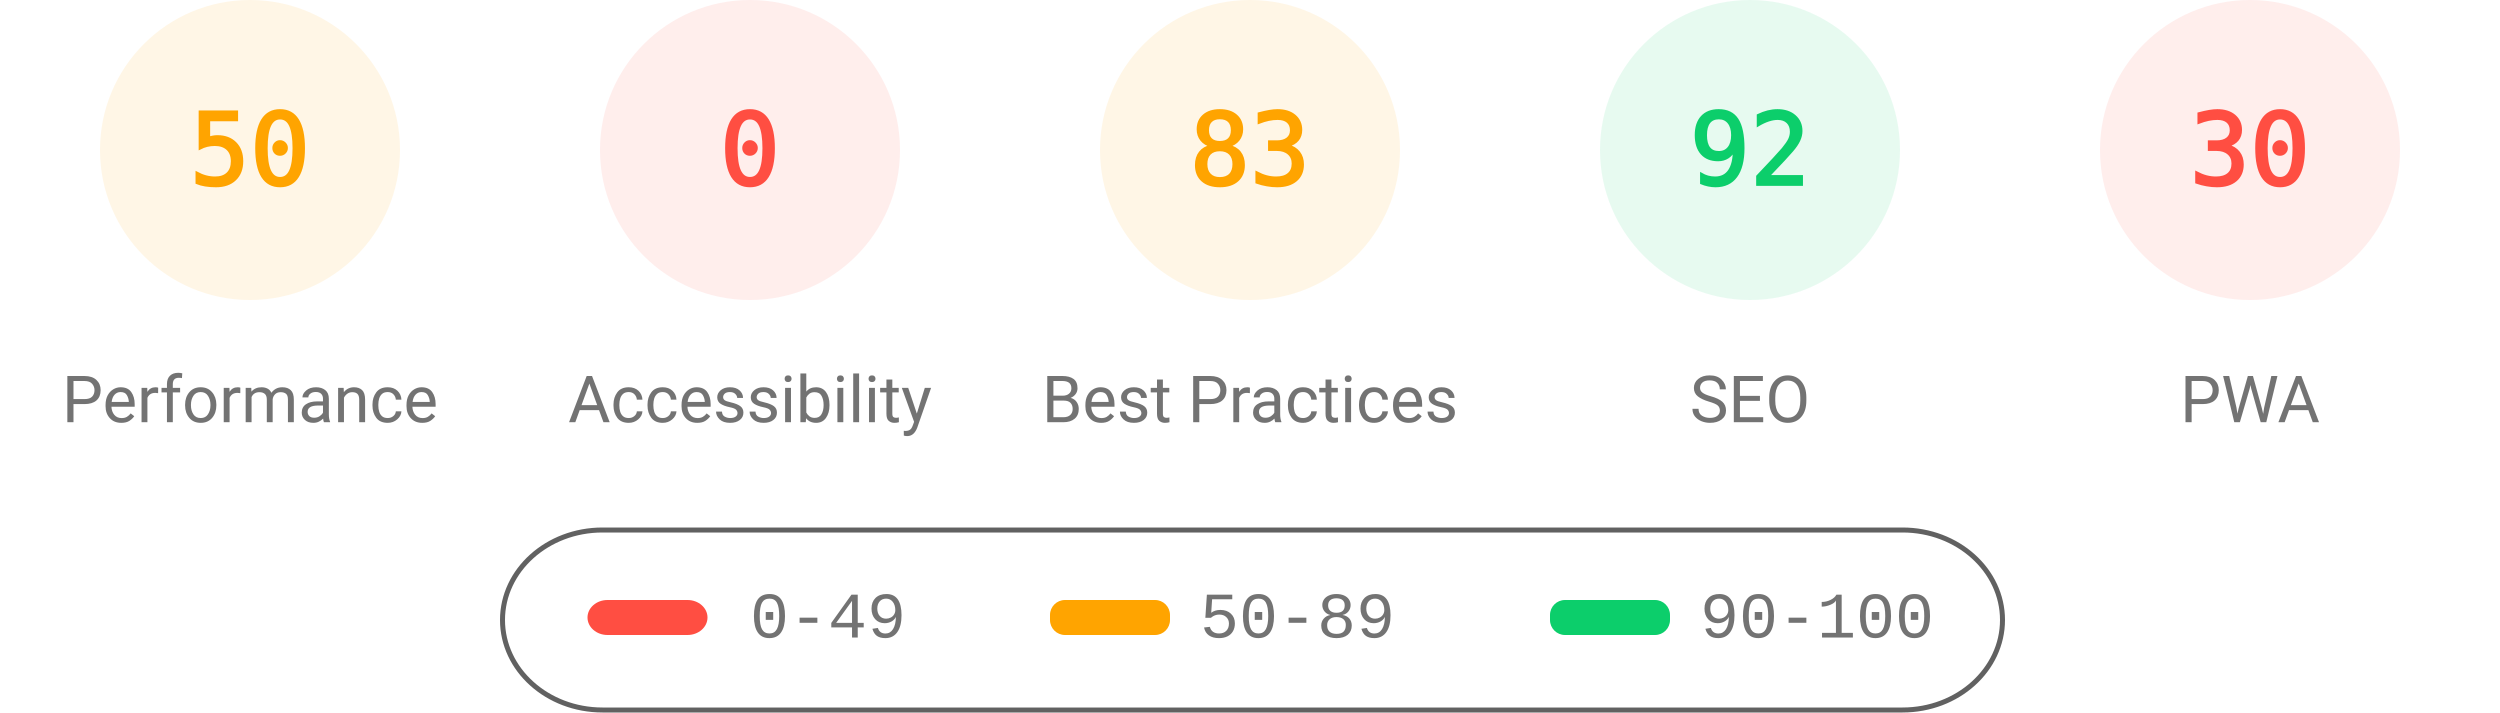
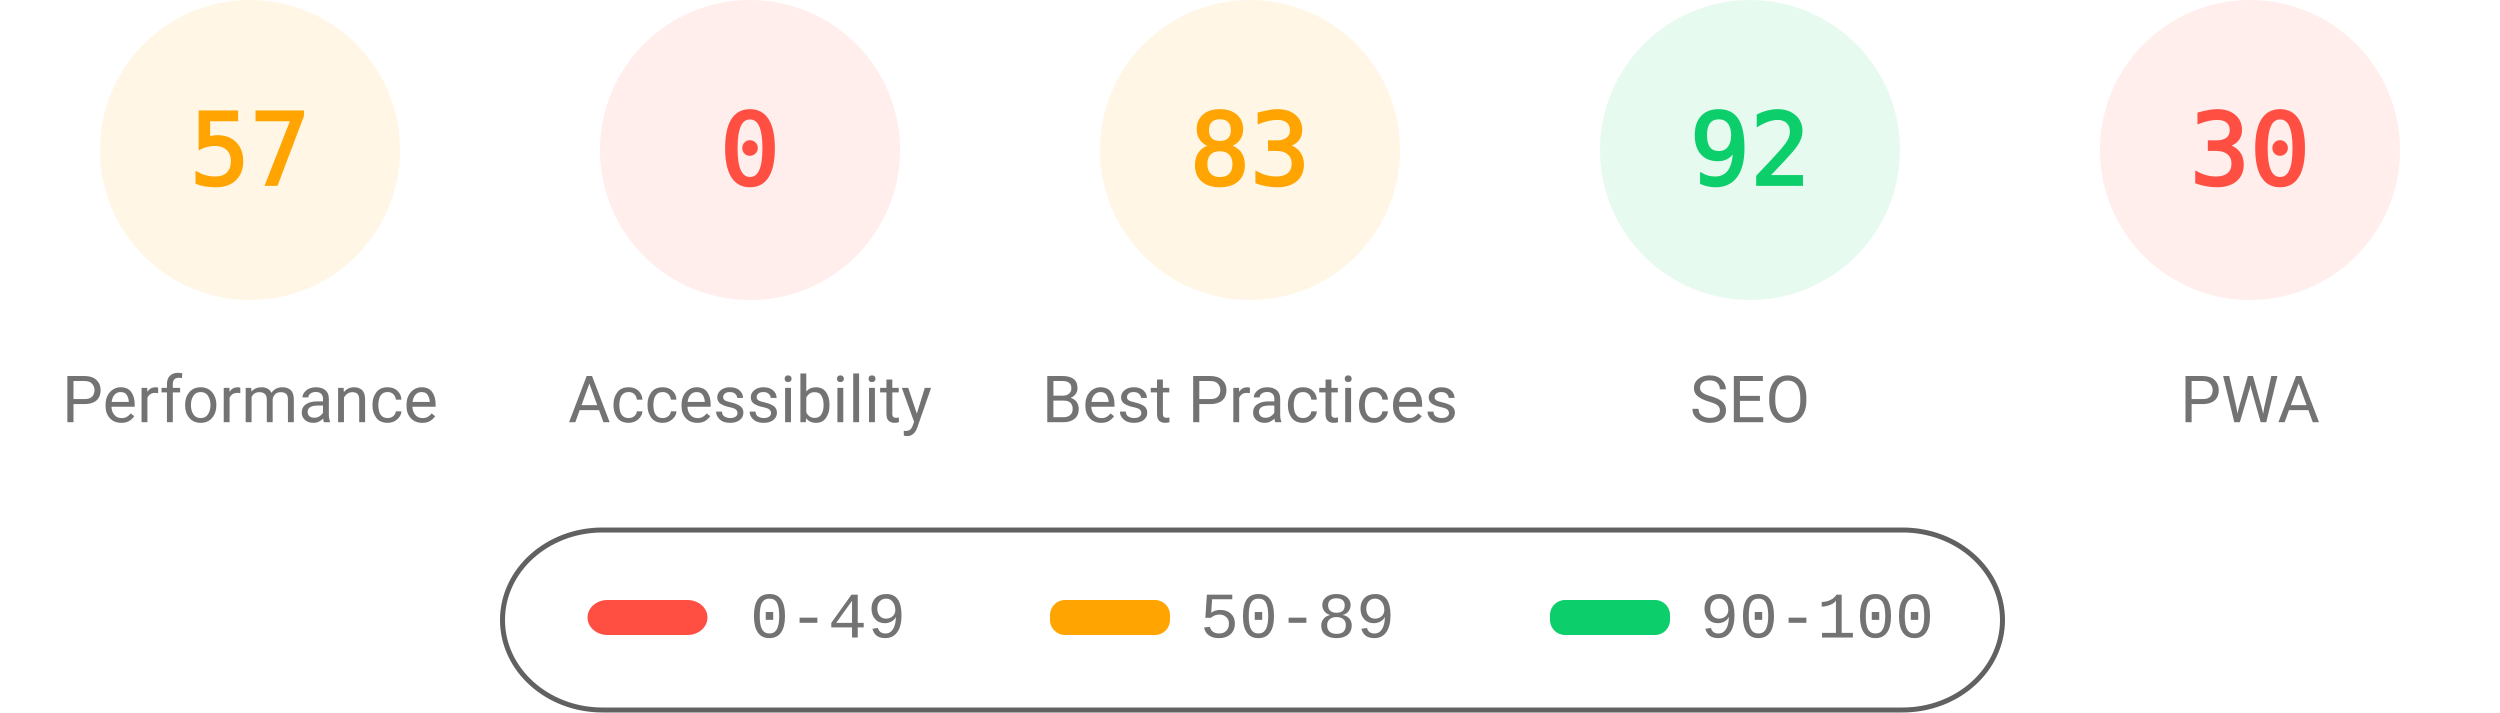
<svg xmlns="http://www.w3.org/2000/svg" fill="none" width="1000" height="285">
  <style>.gauge-base{opacity:.1}.gauge-arc{fill:none;animation-delay:250ms;stroke-linecap:round;transform:rotate(-90deg);transform-origin:100px 60px;animation:load-gauge 1s ease forwards}.guage-text{font-size:40px;font-family:monospace;text-align:center}.guage-red{color:#ff4e42;fill:#ff4e42;stroke:#ff4e42}.guage-orange{color:#ffa400;fill:#ffa400;stroke:#ffa400}.guage-green{color:#0cce6b;fill:#0cce6b;stroke:#0cce6b}.guage-undefined{color:#5c5c5c;fill:#5c5c5c;stroke:#5c5c5c}.guage-title{color:#737373;fill:#737373;stroke:none;font-size:26px;line-height:26px;font-family:Roboto,Halvetica,Arial,sans-serif}@keyframes load-gauge{from{stroke-dasharray:0 352.858}}</style>
  <svg class="guage-div guage-perf guage-orange" viewBox="0 0 200 200" width="200" height="200">
    <circle class="gauge-base" r="56" cx="100" cy="60" stroke-width="8" />
-     <circle class="gauge-arc guage-arc-1" r="56" cx="100" cy="60" stroke-width="8" style="stroke-dasharray:175.929,351.858" />
-     <text class="guage-text" x="100" y="60" alignment-baseline="central" dominant-baseline="central" text-anchor="middle">50</text>
+     <circle class="gauge-arc guage-arc-1" r="56" cx="100" cy="60" stroke-width="8" style="stroke-dasharray:200.559,351.858" />
+     <text class="guage-text" x="100" y="60" alignment-baseline="central" dominant-baseline="central" text-anchor="middle">57</text>
    <text class="guage-title" x="100" y="160" alignment-baseline="central" dominant-baseline="central" text-anchor="middle">Performance</text>
  </svg>
  <svg class="guage-div guage-acc guage-red" viewBox="0 0 200 200" width="200" height="200" x="200">
    <circle class="gauge-base" r="56" cx="100" cy="60" stroke-width="8" />
    <circle class="gauge-arc guage-arc-2" r="56" cx="100" cy="60" stroke-width="8" style="stroke-dasharray:0,351.858" />
    <text class="guage-text" x="100" y="60" alignment-baseline="central" dominant-baseline="central" text-anchor="middle">0</text>
    <text class="guage-title" x="100" y="160" alignment-baseline="central" dominant-baseline="central" text-anchor="middle">Accessibility</text>
  </svg>
  <svg class="guage-div guage-best guage-orange" viewBox="0 0 200 200" width="200" height="200" x="400">
    <circle class="gauge-base" r="56" cx="100" cy="60" stroke-width="8" />
    <circle class="gauge-arc guage-arc-3" r="56" cx="100" cy="60" stroke-width="8" style="stroke-dasharray:292.042,351.858" />
    <text class="guage-text" x="100" y="60" alignment-baseline="central" dominant-baseline="central" text-anchor="middle">83</text>
    <text class="guage-title" x="100" y="160" alignment-baseline="central" dominant-baseline="central" text-anchor="middle">Best Practices</text>
  </svg>
  <svg class="guage-div guage-seo guage-green" viewBox="0 0 200 200" width="200" height="200" x="600">
    <circle class="gauge-base" r="56" cx="100" cy="60" stroke-width="8" />
    <circle class="gauge-arc guage-arc-4" r="56" cx="100" cy="60" stroke-width="8" style="stroke-dasharray:323.709,351.858" />
    <text class="guage-text" x="100" y="60" alignment-baseline="central" dominant-baseline="central" text-anchor="middle">92</text>
    <text class="guage-title" x="100" y="160" alignment-baseline="central" dominant-baseline="central" text-anchor="middle">SEO</text>
  </svg>
  <svg class="guage-div guage-pwa guage-red" viewBox="0 0 200 200" width="200" height="200" x="800">
    <circle class="gauge-base" r="56" cx="100" cy="60" stroke-width="8" />
    <circle class="gauge-arc guage-arc-4" r="56" cx="100" cy="60" stroke-width="8" style="stroke-dasharray:105.557,351.858" />
    <text class="guage-text" x="100" y="60" alignment-baseline="central" dominant-baseline="central" text-anchor="middle">30</text>
    <text class="guage-title" x="100" y="160" alignment-baseline="central" dominant-baseline="central" text-anchor="middle">PWA</text>
  </svg>
  <svg width="604" height="76" x="200" y="210">
    <path fill="none" id="canvas_background" d="M-1-1h604v80H-1z" />
    <rect fill-opacity="0" stroke="#616161" stroke-width="2" rx="40" id="svg_2" height="72" width="600" y="2" x="1" fill="#000" />
    <rect stroke="#000" rx="8" id="svg_3" height="14" width="48" y="30" x="35" stroke-opacity="null" stroke-width="0" fill="#ff4e42" />
    <rect stroke="#000" rx="6" id="svg_4" height="14" width="48" y="30" x="220" stroke-opacity="null" stroke-width="0" fill="#ffa400" />
    <rect stroke="#000" rx="6" id="svg_5" height="14" width="48" y="30" x="420" stroke-opacity="null" stroke-width="0" fill="#0cce6b" />
    <text xml:space="preserve" text-anchor="start" font-family="'Courier New', Courier, monospace" font-size="26" id="svg_6" y="45" x="100" stroke-opacity="null" stroke-width="0" stroke="#000" fill="#737373">0-49</text>
    <text xml:space="preserve" text-anchor="start" font-family="'Courier New', Courier, monospace" font-size="26" id="svg_7" y="45" x="280" stroke-opacity="null" stroke-width="0" stroke="#000" fill="#737373">50-89</text>
    <text xml:space="preserve" text-anchor="start" font-family="'Courier New', Courier, monospace" font-size="26" id="svg_8" y="45" x="480" stroke-opacity="null" stroke-width="0" stroke="#000" fill="#737373">90-100</text>
  </svg>
</svg>
